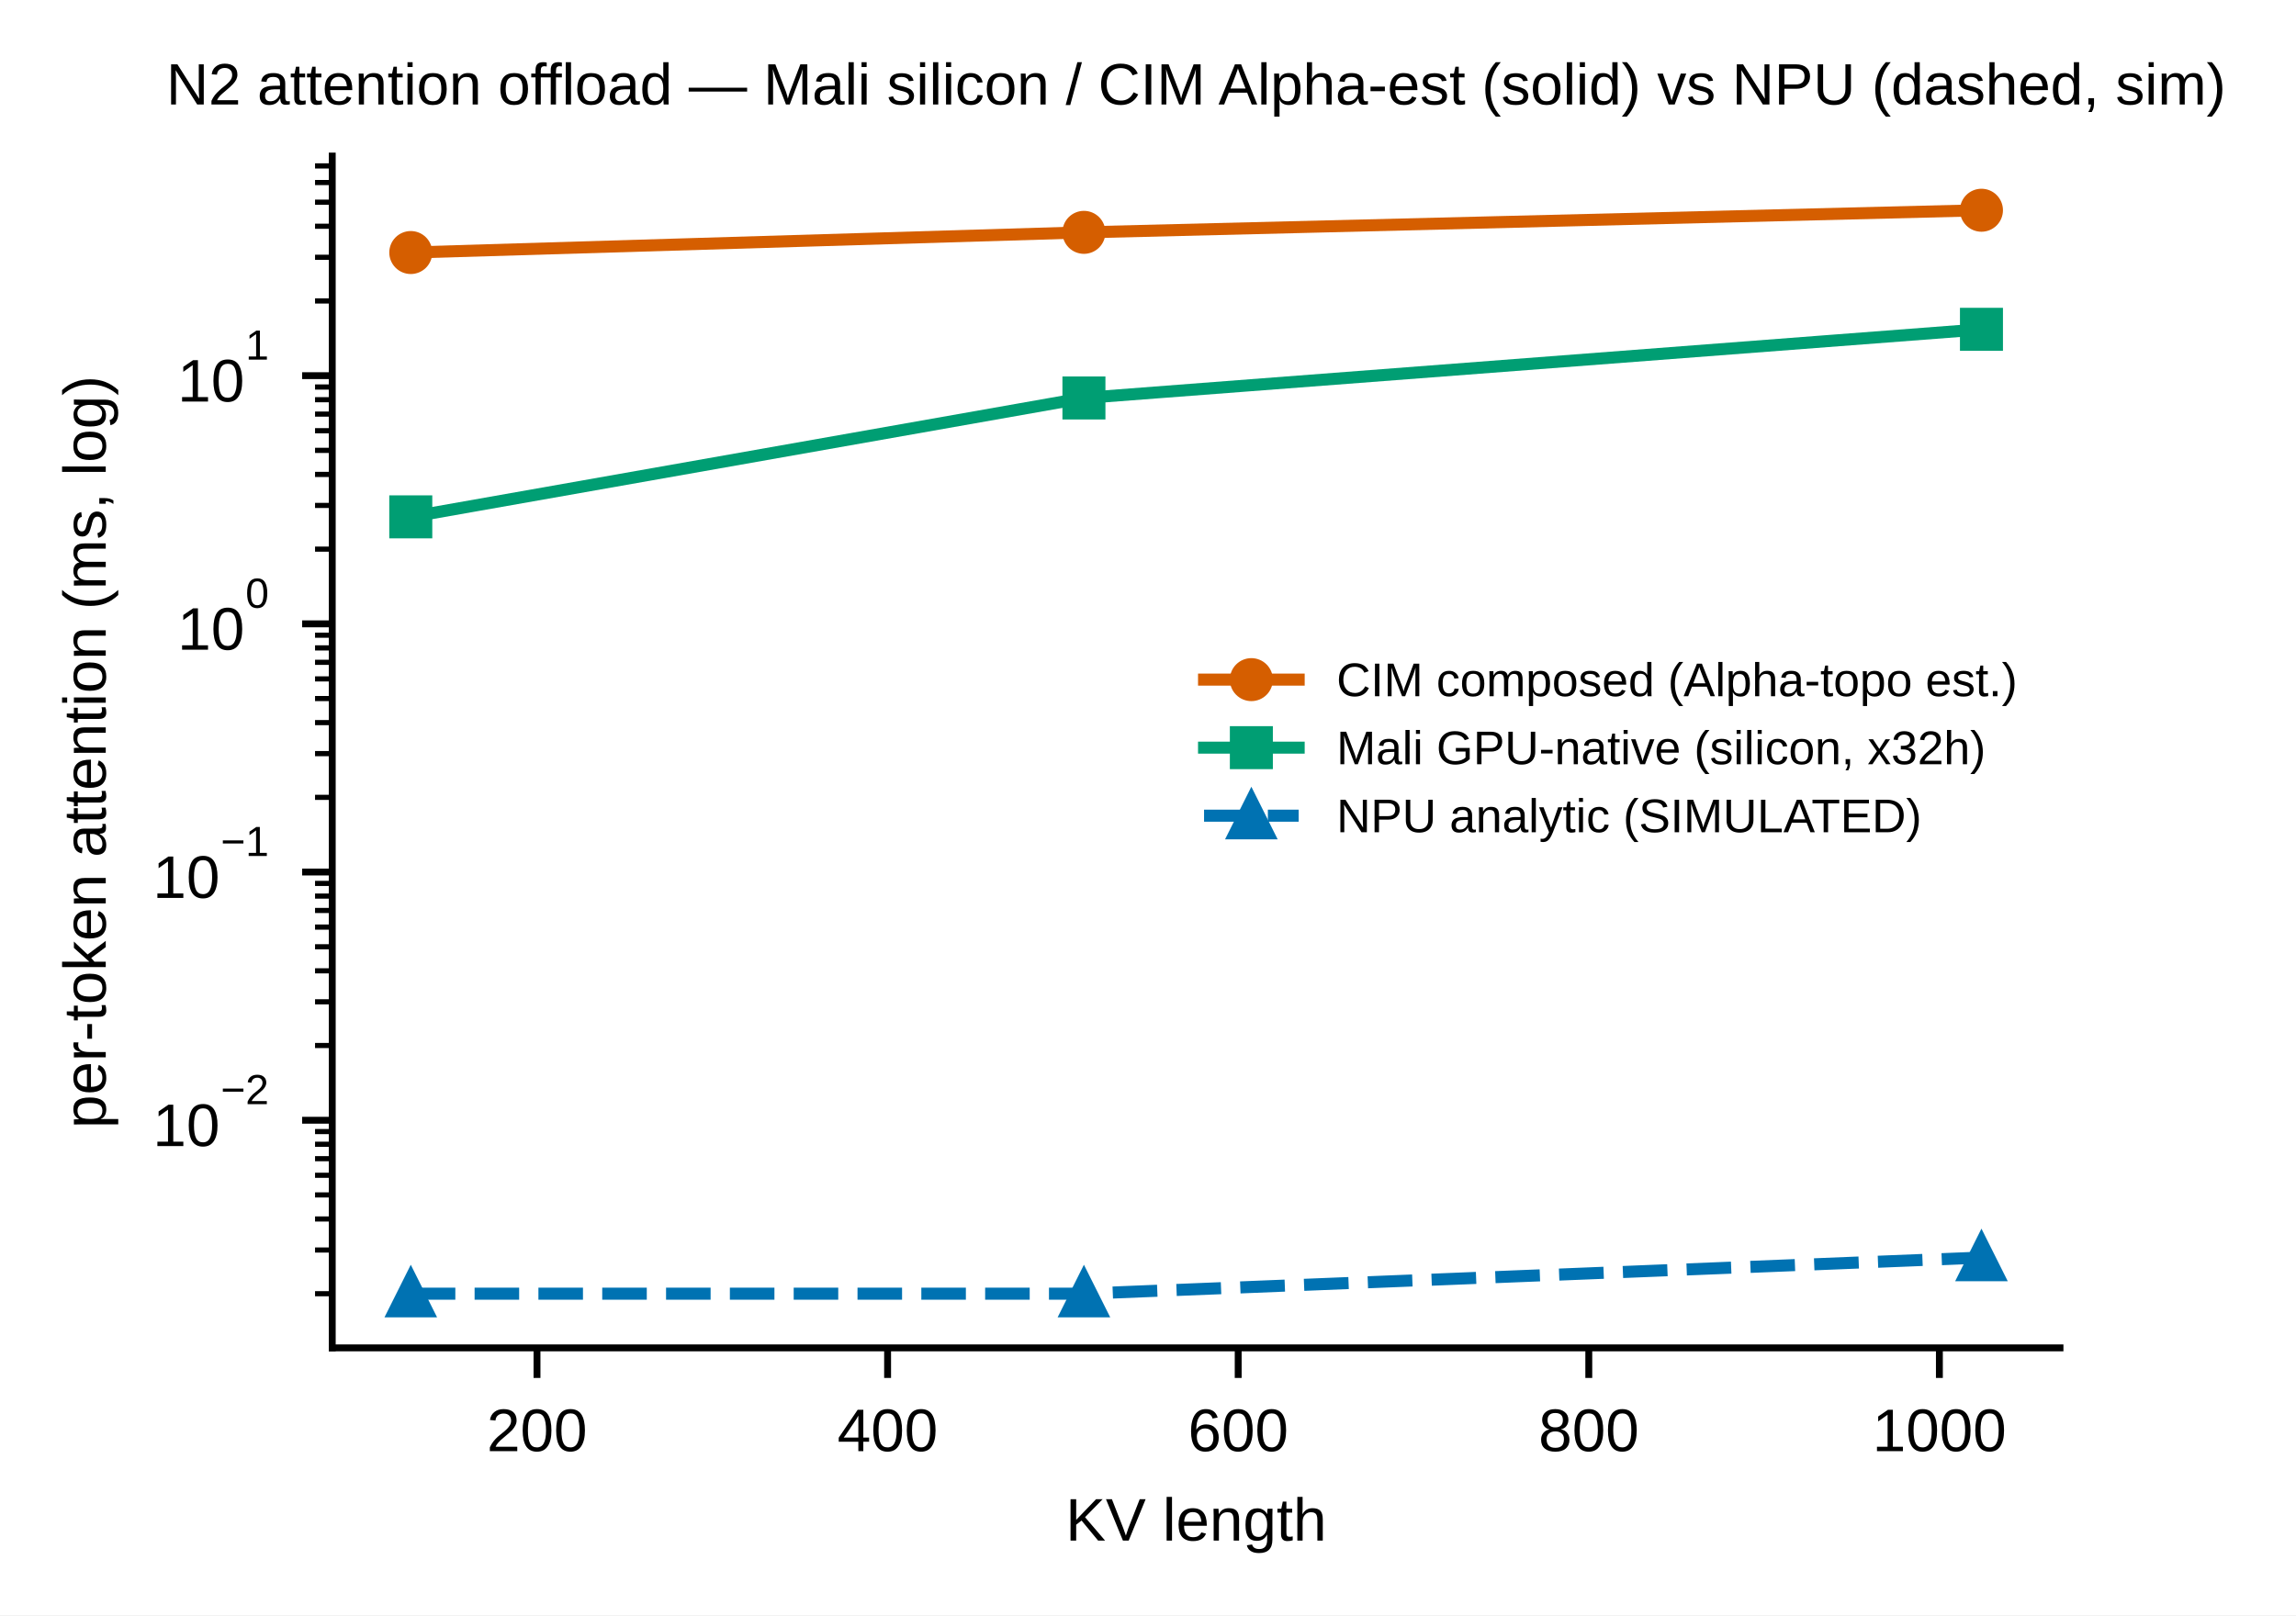
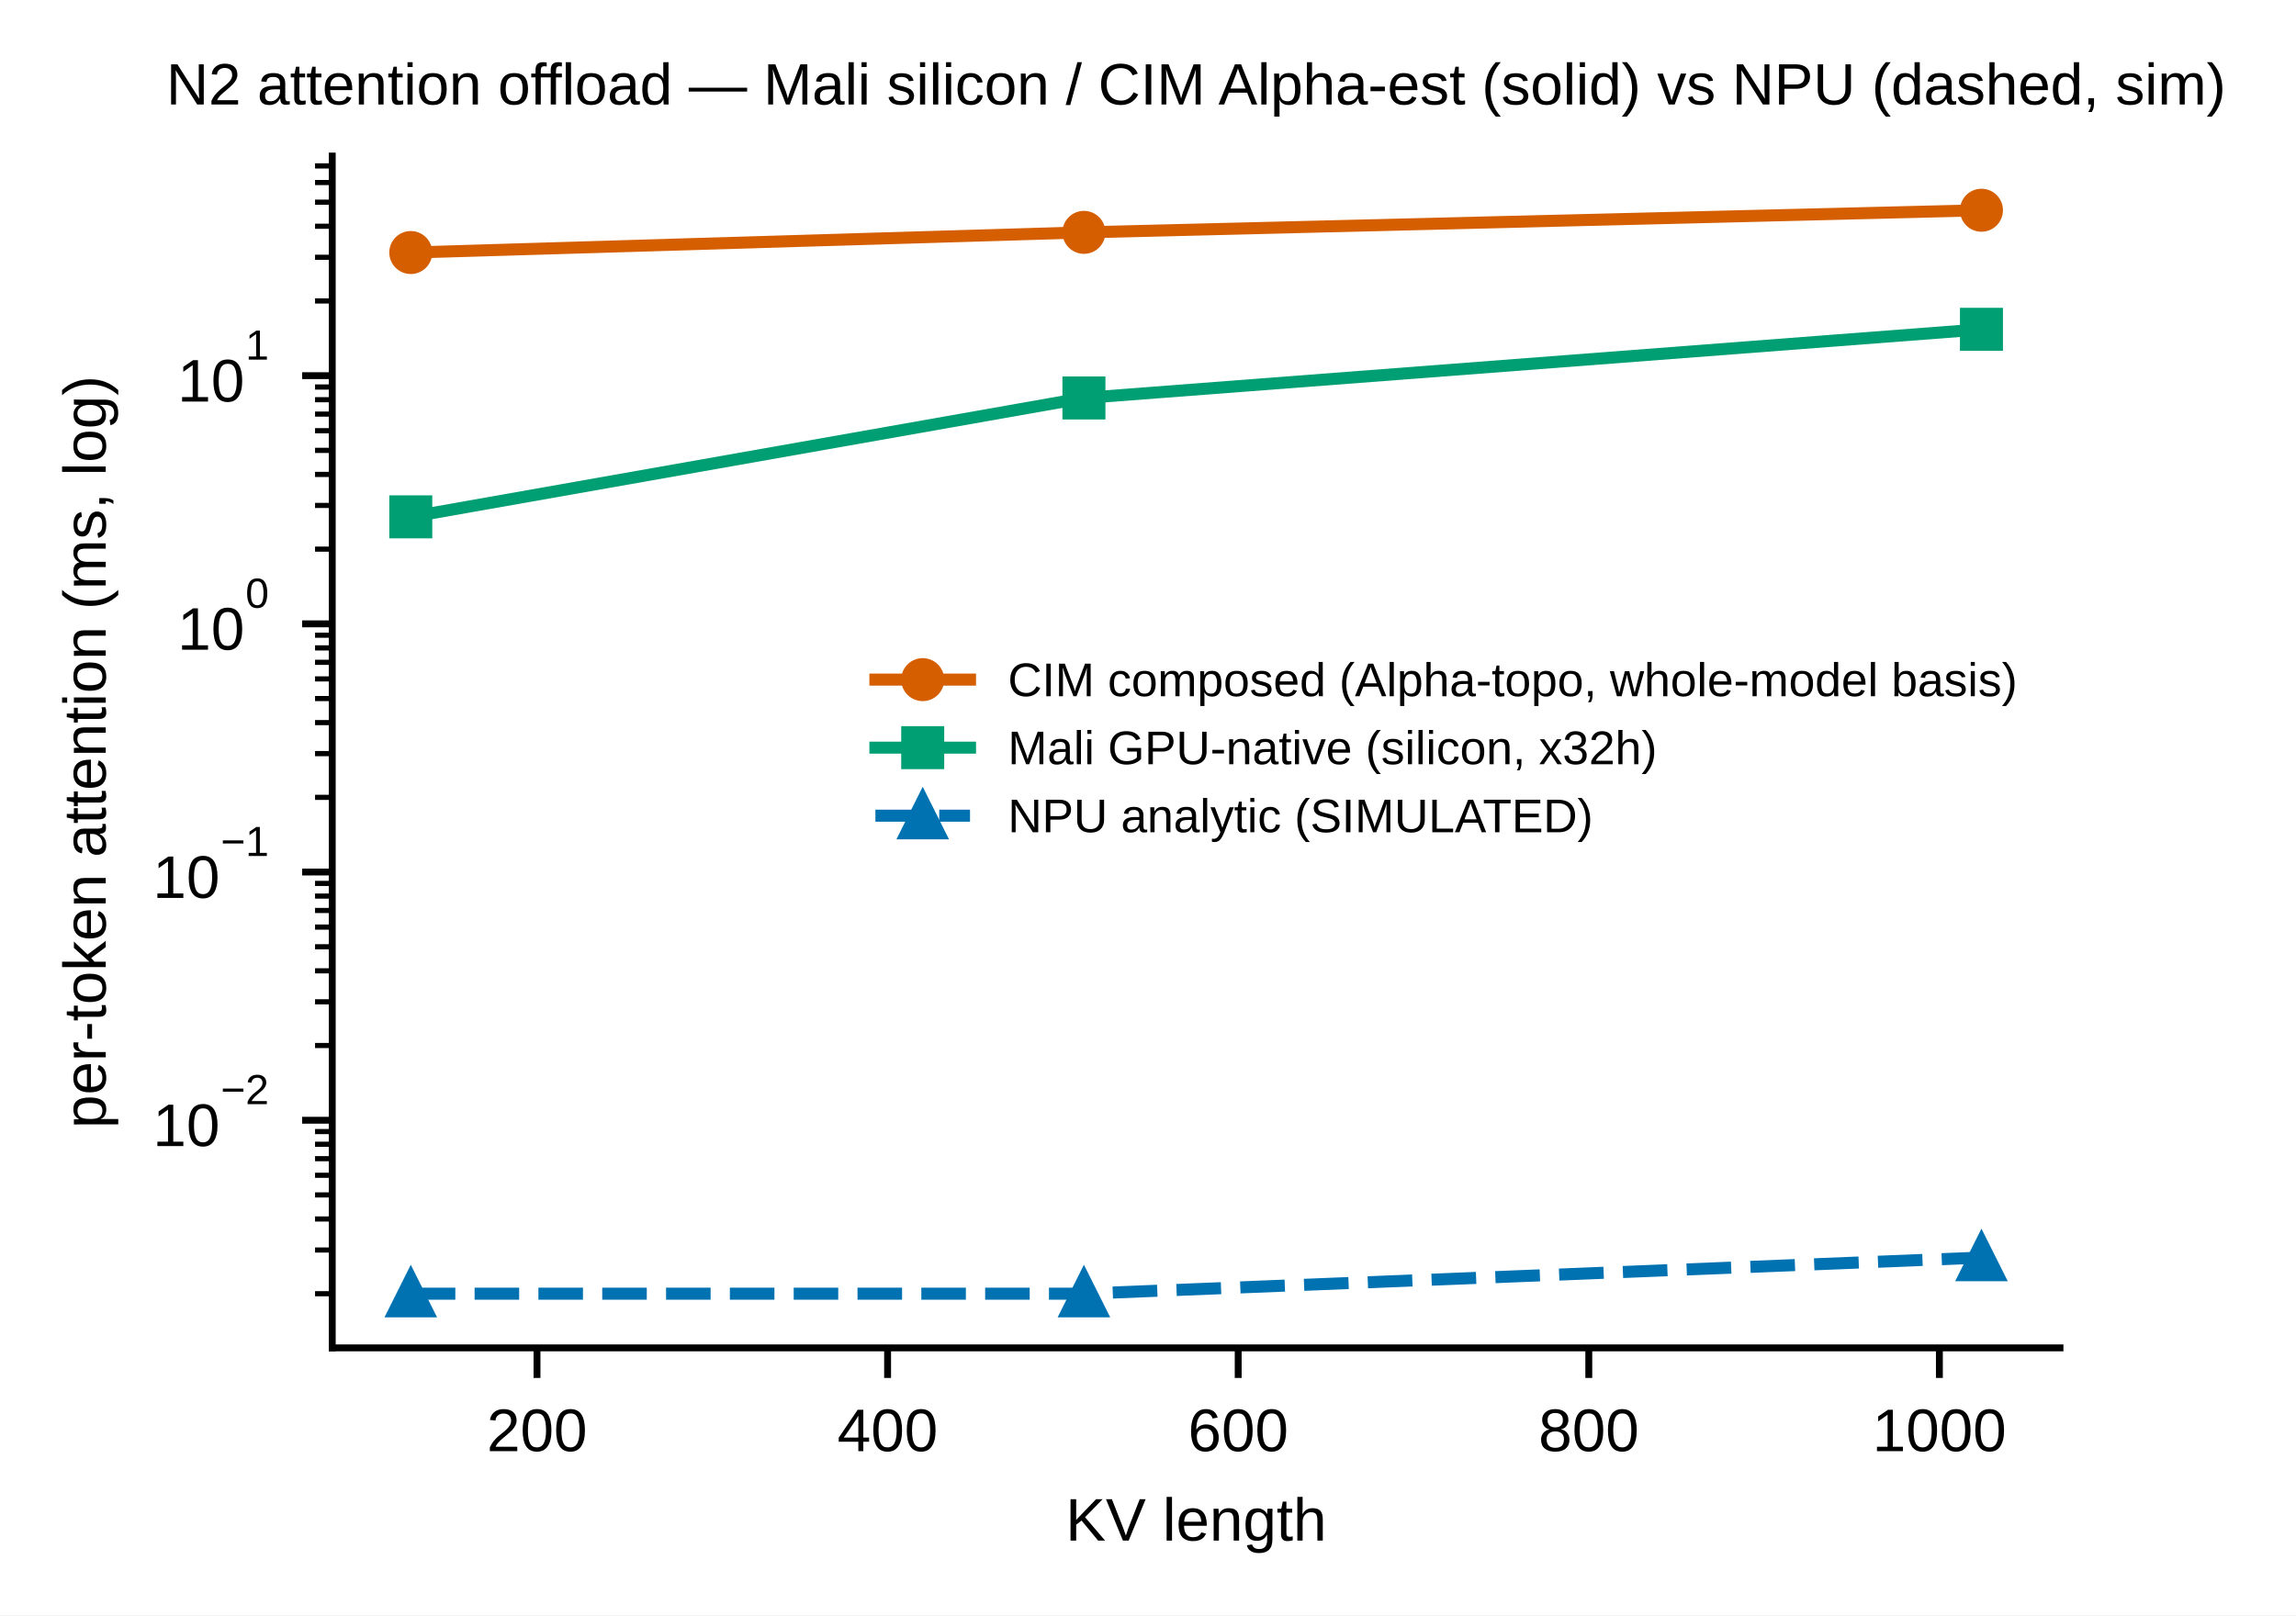
<svg xmlns="http://www.w3.org/2000/svg" xmlns:xlink="http://www.w3.org/1999/xlink" width="266.949pt" height="187.836pt" viewBox="0 0 266.949 187.836" version="1.1">
  <defs>
    <style type="text/css">*{stroke-linejoin: round; stroke-linecap: butt}</style>
  </defs>
  <g id="figure_1">
    <g id="patch_1">
      <path d="M 0 187.836  L 266.949 187.836  L 266.949 -0  L 0 -0  z " style="fill: #ffffff" />
    </g>
    <g id="axes_1">
      <g id="patch_2">
        <path d="M 38.629 156.75  L 239.509 156.75  L 239.509 18.15  L 38.629 18.15  z " style="fill: #ffffff" />
      </g>
      <g id="matplotlib.axis_1">
        <g id="xtick_1">
          <g id="line2d_1">
            <defs>
-               <path id="m21ec58f243" d="M 0 0  L 0 3.5  " style="stroke: #000000; stroke-width: 0.8" />
+               <path id="mdadb07cfc1" d="M 0 0  L 0 3.5  " style="stroke: #000000; stroke-width: 0.8" />
            </defs>
            <g>
-               <use xlink:href="#m21ec58f243" x="62.435" y="156.75" style="stroke: #000000; stroke-width: 0.8" />
+               <use xlink:href="#mdadb07cfc1" x="62.435" y="156.75" style="stroke: #000000; stroke-width: 0.8" />
            </g>
          </g>
          <g id="text_1">
            <text style="font-size: 7px; font-family: 'Arial', 'Helvetica', 'DejaVu Sans', sans-serif; text-anchor: middle" x="62.435" y="168.761" transform="rotate(-0 62.43465 168.7607)">200</text>
          </g>
        </g>
        <g id="xtick_2">
          <g id="line2d_2">
            <g>
-               <use xlink:href="#m21ec58f243" x="103.198" y="156.75" style="stroke: #000000; stroke-width: 0.8" />
+               <use xlink:href="#mdadb07cfc1" x="103.198" y="156.75" style="stroke: #000000; stroke-width: 0.8" />
            </g>
          </g>
          <g id="text_2">
            <text style="font-size: 7px; font-family: 'Arial', 'Helvetica', 'DejaVu Sans', sans-serif; text-anchor: middle" x="103.198" y="168.761" transform="rotate(-0 103.1976 168.7607)">400</text>
          </g>
        </g>
        <g id="xtick_3">
          <g id="line2d_3">
            <g>
-               <use xlink:href="#m21ec58f243" x="143.961" y="156.75" style="stroke: #000000; stroke-width: 0.8" />
+               <use xlink:href="#mdadb07cfc1" x="143.961" y="156.75" style="stroke: #000000; stroke-width: 0.8" />
            </g>
          </g>
          <g id="text_3">
            <text style="font-size: 7px; font-family: 'Arial', 'Helvetica', 'DejaVu Sans', sans-serif; text-anchor: middle" x="143.961" y="168.761" transform="rotate(-0 143.9606 168.7607)">600</text>
          </g>
        </g>
        <g id="xtick_4">
          <g id="line2d_4">
            <g>
-               <use xlink:href="#m21ec58f243" x="184.724" y="156.75" style="stroke: #000000; stroke-width: 0.8" />
+               <use xlink:href="#mdadb07cfc1" x="184.724" y="156.75" style="stroke: #000000; stroke-width: 0.8" />
            </g>
          </g>
          <g id="text_4">
            <text style="font-size: 7px; font-family: 'Arial', 'Helvetica', 'DejaVu Sans', sans-serif; text-anchor: middle" x="184.724" y="168.761" transform="rotate(-0 184.7236 168.7607)">800</text>
          </g>
        </g>
        <g id="xtick_5">
          <g id="line2d_5">
            <g>
-               <use xlink:href="#m21ec58f243" x="225.487" y="156.75" style="stroke: #000000; stroke-width: 0.8" />
+               <use xlink:href="#mdadb07cfc1" x="225.487" y="156.75" style="stroke: #000000; stroke-width: 0.8" />
            </g>
          </g>
          <g id="text_5">
            <text style="font-size: 7px; font-family: 'Arial', 'Helvetica', 'DejaVu Sans', sans-serif; text-anchor: middle" x="225.487" y="168.761" transform="rotate(-0 225.4866 168.7607)">1000</text>
          </g>
        </g>
        <g id="text_6">
          <text style="font-size: 7px; font-family: 'Arial', 'Helvetica', 'DejaVu Sans', sans-serif; text-anchor: middle" x="139.069" y="179.162" transform="rotate(-0 139.0691 179.1624)">KV length</text>
        </g>
      </g>
      <g id="matplotlib.axis_2">
        <g id="ytick_1">
          <g id="line2d_6">
            <defs>
-               <path id="m82c55f1e69" d="M 0 0  L -3.5 0  " style="stroke: #000000; stroke-width: 0.8" />
+               <path id="m2871bb16e6" d="M 0 0  L -3.5 0  " style="stroke: #000000; stroke-width: 0.8" />
            </defs>
            <g>
-               <use xlink:href="#m82c55f1e69" x="38.629" y="130.276" style="stroke: #000000; stroke-width: 0.8" />
+               <use xlink:href="#m2871bb16e6" x="38.629" y="130.276" style="stroke: #000000; stroke-width: 0.8" />
            </g>
          </g>
          <g id="text_7">
            <g transform="translate(17.76906 133.8854)">
              <text>
                <tspan x="0" y="-0.6" style="font-size: 7px; font-family: 'Arial'">1</tspan>
                <tspan x="3.893" y="-0.6" style="font-size: 7px; font-family: 'Arial'">0</tspan>
                <tspan x="7.908" y="-5.478" style="font-size: 4.9px; font-family: 'Arial'">−</tspan>
                <tspan x="10.77" y="-5.478" style="font-size: 4.9px; font-family: 'Arial'">2</tspan>
              </text>
            </g>
          </g>
        </g>
        <g id="ytick_2">
          <g id="line2d_7">
            <g>
-               <use xlink:href="#m82c55f1e69" x="38.629" y="101.413" style="stroke: #000000; stroke-width: 0.8" />
+               <use xlink:href="#m2871bb16e6" x="38.629" y="101.413" style="stroke: #000000; stroke-width: 0.8" />
            </g>
          </g>
          <g id="text_8">
            <g transform="translate(17.76906 105.0226)">
              <text>
                <tspan x="0" y="-0.6" style="font-size: 7px; font-family: 'Arial'">1</tspan>
                <tspan x="3.893" y="-0.6" style="font-size: 7px; font-family: 'Arial'">0</tspan>
                <tspan x="7.908" y="-5.478" style="font-size: 4.9px; font-family: 'Arial'">−</tspan>
                <tspan x="10.77" y="-5.478" style="font-size: 4.9px; font-family: 'Arial'">1</tspan>
              </text>
            </g>
          </g>
        </g>
        <g id="ytick_3">
          <g id="line2d_8">
            <g>
-               <use xlink:href="#m82c55f1e69" x="38.629" y="72.55" style="stroke: #000000; stroke-width: 0.8" />
+               <use xlink:href="#m2871bb16e6" x="38.629" y="72.55" style="stroke: #000000; stroke-width: 0.8" />
            </g>
          </g>
          <g id="text_9">
            <g transform="translate(20.63906 76.15982)">
              <text>
                <tspan x="0" y="-0.6" style="font-size: 7px; font-family: 'Arial'">1</tspan>
                <tspan x="3.893" y="-0.6" style="font-size: 7px; font-family: 'Arial'">0</tspan>
                <tspan x="7.908" y="-5.478" style="font-size: 4.9px; font-family: 'Arial'">0</tspan>
              </text>
            </g>
          </g>
        </g>
        <g id="ytick_4">
          <g id="line2d_9">
            <g>
-               <use xlink:href="#m82c55f1e69" x="38.629" y="43.688" style="stroke: #000000; stroke-width: 0.8" />
+               <use xlink:href="#m2871bb16e6" x="38.629" y="43.688" style="stroke: #000000; stroke-width: 0.8" />
            </g>
          </g>
          <g id="text_10">
            <g transform="translate(20.63906 47.29706)">
              <text>
                <tspan x="0" y="-0.6" style="font-size: 7px; font-family: 'Arial'">1</tspan>
                <tspan x="3.893" y="-0.6" style="font-size: 7px; font-family: 'Arial'">0</tspan>
                <tspan x="7.908" y="-5.478" style="font-size: 4.9px; font-family: 'Arial'">1</tspan>
              </text>
            </g>
          </g>
        </g>
        <g id="ytick_5">
          <g id="line2d_10">
            <defs>
-               <path id="ma0d2f703be" d="M 0 0  L -2 0  " style="stroke: #000000; stroke-width: 0.6" />
+               <path id="m0542d1aee4" d="M 0 0  L -2 0  " style="stroke: #000000; stroke-width: 0.6" />
            </defs>
            <g>
-               <use xlink:href="#ma0d2f703be" x="38.629" y="150.45" style="stroke: #000000; stroke-width: 0.6" />
+               <use xlink:href="#m0542d1aee4" x="38.629" y="150.45" style="stroke: #000000; stroke-width: 0.6" />
            </g>
          </g>
        </g>
        <g id="ytick_6">
          <g id="line2d_11">
            <g>
-               <use xlink:href="#ma0d2f703be" x="38.629" y="145.368" style="stroke: #000000; stroke-width: 0.6" />
+               <use xlink:href="#m0542d1aee4" x="38.629" y="145.368" style="stroke: #000000; stroke-width: 0.6" />
            </g>
          </g>
        </g>
        <g id="ytick_7">
          <g id="line2d_12">
            <g>
-               <use xlink:href="#ma0d2f703be" x="38.629" y="141.762" style="stroke: #000000; stroke-width: 0.6" />
+               <use xlink:href="#m0542d1aee4" x="38.629" y="141.762" style="stroke: #000000; stroke-width: 0.6" />
            </g>
          </g>
        </g>
        <g id="ytick_8">
          <g id="line2d_13">
            <g>
-               <use xlink:href="#ma0d2f703be" x="38.629" y="138.965" style="stroke: #000000; stroke-width: 0.6" />
+               <use xlink:href="#m0542d1aee4" x="38.629" y="138.965" style="stroke: #000000; stroke-width: 0.6" />
            </g>
          </g>
        </g>
        <g id="ytick_9">
          <g id="line2d_14">
            <g>
-               <use xlink:href="#ma0d2f703be" x="38.629" y="136.679" style="stroke: #000000; stroke-width: 0.6" />
+               <use xlink:href="#m0542d1aee4" x="38.629" y="136.679" style="stroke: #000000; stroke-width: 0.6" />
            </g>
          </g>
        </g>
        <g id="ytick_10">
          <g id="line2d_15">
            <g>
-               <use xlink:href="#ma0d2f703be" x="38.629" y="134.747" style="stroke: #000000; stroke-width: 0.6" />
+               <use xlink:href="#m0542d1aee4" x="38.629" y="134.747" style="stroke: #000000; stroke-width: 0.6" />
            </g>
          </g>
        </g>
        <g id="ytick_11">
          <g id="line2d_16">
            <g>
-               <use xlink:href="#ma0d2f703be" x="38.629" y="133.073" style="stroke: #000000; stroke-width: 0.6" />
+               <use xlink:href="#m0542d1aee4" x="38.629" y="133.073" style="stroke: #000000; stroke-width: 0.6" />
            </g>
          </g>
        </g>
        <g id="ytick_12">
          <g id="line2d_17">
            <g>
-               <use xlink:href="#ma0d2f703be" x="38.629" y="131.597" style="stroke: #000000; stroke-width: 0.6" />
+               <use xlink:href="#m0542d1aee4" x="38.629" y="131.597" style="stroke: #000000; stroke-width: 0.6" />
            </g>
          </g>
        </g>
        <g id="ytick_13">
          <g id="line2d_18">
            <g>
-               <use xlink:href="#ma0d2f703be" x="38.629" y="121.587" style="stroke: #000000; stroke-width: 0.6" />
+               <use xlink:href="#m0542d1aee4" x="38.629" y="121.587" style="stroke: #000000; stroke-width: 0.6" />
            </g>
          </g>
        </g>
        <g id="ytick_14">
          <g id="line2d_19">
            <g>
-               <use xlink:href="#ma0d2f703be" x="38.629" y="116.505" style="stroke: #000000; stroke-width: 0.6" />
+               <use xlink:href="#m0542d1aee4" x="38.629" y="116.505" style="stroke: #000000; stroke-width: 0.6" />
            </g>
          </g>
        </g>
        <g id="ytick_15">
          <g id="line2d_20">
            <g>
-               <use xlink:href="#ma0d2f703be" x="38.629" y="112.899" style="stroke: #000000; stroke-width: 0.6" />
+               <use xlink:href="#m0542d1aee4" x="38.629" y="112.899" style="stroke: #000000; stroke-width: 0.6" />
            </g>
          </g>
        </g>
        <g id="ytick_16">
          <g id="line2d_21">
            <g>
-               <use xlink:href="#ma0d2f703be" x="38.629" y="110.102" style="stroke: #000000; stroke-width: 0.6" />
+               <use xlink:href="#m0542d1aee4" x="38.629" y="110.102" style="stroke: #000000; stroke-width: 0.6" />
            </g>
          </g>
        </g>
        <g id="ytick_17">
          <g id="line2d_22">
            <g>
-               <use xlink:href="#ma0d2f703be" x="38.629" y="107.816" style="stroke: #000000; stroke-width: 0.6" />
+               <use xlink:href="#m0542d1aee4" x="38.629" y="107.816" style="stroke: #000000; stroke-width: 0.6" />
            </g>
          </g>
        </g>
        <g id="ytick_18">
          <g id="line2d_23">
            <g>
-               <use xlink:href="#ma0d2f703be" x="38.629" y="105.884" style="stroke: #000000; stroke-width: 0.6" />
+               <use xlink:href="#m0542d1aee4" x="38.629" y="105.884" style="stroke: #000000; stroke-width: 0.6" />
            </g>
          </g>
        </g>
        <g id="ytick_19">
          <g id="line2d_24">
            <g>
-               <use xlink:href="#ma0d2f703be" x="38.629" y="104.21" style="stroke: #000000; stroke-width: 0.6" />
+               <use xlink:href="#m0542d1aee4" x="38.629" y="104.21" style="stroke: #000000; stroke-width: 0.6" />
            </g>
          </g>
        </g>
        <g id="ytick_20">
          <g id="line2d_25">
            <g>
-               <use xlink:href="#ma0d2f703be" x="38.629" y="102.734" style="stroke: #000000; stroke-width: 0.6" />
+               <use xlink:href="#m0542d1aee4" x="38.629" y="102.734" style="stroke: #000000; stroke-width: 0.6" />
            </g>
          </g>
        </g>
        <g id="ytick_21">
          <g id="line2d_26">
            <g>
-               <use xlink:href="#ma0d2f703be" x="38.629" y="92.725" style="stroke: #000000; stroke-width: 0.6" />
+               <use xlink:href="#m0542d1aee4" x="38.629" y="92.725" style="stroke: #000000; stroke-width: 0.6" />
            </g>
          </g>
        </g>
        <g id="ytick_22">
          <g id="line2d_27">
            <g>
-               <use xlink:href="#ma0d2f703be" x="38.629" y="87.642" style="stroke: #000000; stroke-width: 0.6" />
+               <use xlink:href="#m0542d1aee4" x="38.629" y="87.642" style="stroke: #000000; stroke-width: 0.6" />
            </g>
          </g>
        </g>
        <g id="ytick_23">
          <g id="line2d_28">
            <g>
-               <use xlink:href="#ma0d2f703be" x="38.629" y="84.036" style="stroke: #000000; stroke-width: 0.6" />
+               <use xlink:href="#m0542d1aee4" x="38.629" y="84.036" style="stroke: #000000; stroke-width: 0.6" />
            </g>
          </g>
        </g>
        <g id="ytick_24">
          <g id="line2d_29">
            <g>
-               <use xlink:href="#ma0d2f703be" x="38.629" y="81.239" style="stroke: #000000; stroke-width: 0.6" />
+               <use xlink:href="#m0542d1aee4" x="38.629" y="81.239" style="stroke: #000000; stroke-width: 0.6" />
            </g>
          </g>
        </g>
        <g id="ytick_25">
          <g id="line2d_30">
            <g>
-               <use xlink:href="#ma0d2f703be" x="38.629" y="78.954" style="stroke: #000000; stroke-width: 0.6" />
+               <use xlink:href="#m0542d1aee4" x="38.629" y="78.954" style="stroke: #000000; stroke-width: 0.6" />
            </g>
          </g>
        </g>
        <g id="ytick_26">
          <g id="line2d_31">
            <g>
-               <use xlink:href="#ma0d2f703be" x="38.629" y="77.021" style="stroke: #000000; stroke-width: 0.6" />
+               <use xlink:href="#m0542d1aee4" x="38.629" y="77.021" style="stroke: #000000; stroke-width: 0.6" />
            </g>
          </g>
        </g>
        <g id="ytick_27">
          <g id="line2d_32">
            <g>
-               <use xlink:href="#ma0d2f703be" x="38.629" y="75.348" style="stroke: #000000; stroke-width: 0.6" />
+               <use xlink:href="#m0542d1aee4" x="38.629" y="75.348" style="stroke: #000000; stroke-width: 0.6" />
            </g>
          </g>
        </g>
        <g id="ytick_28">
          <g id="line2d_33">
            <g>
-               <use xlink:href="#ma0d2f703be" x="38.629" y="73.871" style="stroke: #000000; stroke-width: 0.6" />
+               <use xlink:href="#m0542d1aee4" x="38.629" y="73.871" style="stroke: #000000; stroke-width: 0.6" />
            </g>
          </g>
        </g>
        <g id="ytick_29">
          <g id="line2d_34">
            <g>
-               <use xlink:href="#ma0d2f703be" x="38.629" y="63.862" style="stroke: #000000; stroke-width: 0.6" />
+               <use xlink:href="#m0542d1aee4" x="38.629" y="63.862" style="stroke: #000000; stroke-width: 0.6" />
            </g>
          </g>
        </g>
        <g id="ytick_30">
          <g id="line2d_35">
            <g>
-               <use xlink:href="#ma0d2f703be" x="38.629" y="58.779" style="stroke: #000000; stroke-width: 0.6" />
+               <use xlink:href="#m0542d1aee4" x="38.629" y="58.779" style="stroke: #000000; stroke-width: 0.6" />
            </g>
          </g>
        </g>
        <g id="ytick_31">
          <g id="line2d_36">
            <g>
-               <use xlink:href="#ma0d2f703be" x="38.629" y="55.173" style="stroke: #000000; stroke-width: 0.6" />
+               <use xlink:href="#m0542d1aee4" x="38.629" y="55.173" style="stroke: #000000; stroke-width: 0.6" />
            </g>
          </g>
        </g>
        <g id="ytick_32">
          <g id="line2d_37">
            <g>
-               <use xlink:href="#ma0d2f703be" x="38.629" y="52.376" style="stroke: #000000; stroke-width: 0.6" />
+               <use xlink:href="#m0542d1aee4" x="38.629" y="52.376" style="stroke: #000000; stroke-width: 0.6" />
            </g>
          </g>
        </g>
        <g id="ytick_33">
          <g id="line2d_38">
            <g>
-               <use xlink:href="#ma0d2f703be" x="38.629" y="50.091" style="stroke: #000000; stroke-width: 0.6" />
+               <use xlink:href="#m0542d1aee4" x="38.629" y="50.091" style="stroke: #000000; stroke-width: 0.6" />
            </g>
          </g>
        </g>
        <g id="ytick_34">
          <g id="line2d_39">
            <g>
-               <use xlink:href="#ma0d2f703be" x="38.629" y="48.159" style="stroke: #000000; stroke-width: 0.6" />
+               <use xlink:href="#m0542d1aee4" x="38.629" y="48.159" style="stroke: #000000; stroke-width: 0.6" />
            </g>
          </g>
        </g>
        <g id="ytick_35">
          <g id="line2d_40">
            <g>
-               <use xlink:href="#ma0d2f703be" x="38.629" y="46.485" style="stroke: #000000; stroke-width: 0.6" />
+               <use xlink:href="#m0542d1aee4" x="38.629" y="46.485" style="stroke: #000000; stroke-width: 0.6" />
            </g>
          </g>
        </g>
        <g id="ytick_36">
          <g id="line2d_41">
            <g>
-               <use xlink:href="#ma0d2f703be" x="38.629" y="45.008" style="stroke: #000000; stroke-width: 0.6" />
+               <use xlink:href="#m0542d1aee4" x="38.629" y="45.008" style="stroke: #000000; stroke-width: 0.6" />
            </g>
          </g>
        </g>
        <g id="ytick_37">
          <g id="line2d_42">
            <g>
-               <use xlink:href="#ma0d2f703be" x="38.629" y="34.999" style="stroke: #000000; stroke-width: 0.6" />
+               <use xlink:href="#m0542d1aee4" x="38.629" y="34.999" style="stroke: #000000; stroke-width: 0.6" />
            </g>
          </g>
        </g>
        <g id="ytick_38">
          <g id="line2d_43">
            <g>
-               <use xlink:href="#ma0d2f703be" x="38.629" y="29.917" style="stroke: #000000; stroke-width: 0.6" />
+               <use xlink:href="#m0542d1aee4" x="38.629" y="29.917" style="stroke: #000000; stroke-width: 0.6" />
            </g>
          </g>
        </g>
        <g id="ytick_39">
          <g id="line2d_44">
            <g>
-               <use xlink:href="#ma0d2f703be" x="38.629" y="26.311" style="stroke: #000000; stroke-width: 0.6" />
+               <use xlink:href="#m0542d1aee4" x="38.629" y="26.311" style="stroke: #000000; stroke-width: 0.6" />
            </g>
          </g>
        </g>
        <g id="ytick_40">
          <g id="line2d_45">
            <g>
-               <use xlink:href="#ma0d2f703be" x="38.629" y="23.513" style="stroke: #000000; stroke-width: 0.6" />
+               <use xlink:href="#m0542d1aee4" x="38.629" y="23.513" style="stroke: #000000; stroke-width: 0.6" />
            </g>
          </g>
        </g>
        <g id="ytick_41">
          <g id="line2d_46">
            <g>
-               <use xlink:href="#ma0d2f703be" x="38.629" y="21.228" style="stroke: #000000; stroke-width: 0.6" />
+               <use xlink:href="#m0542d1aee4" x="38.629" y="21.228" style="stroke: #000000; stroke-width: 0.6" />
            </g>
          </g>
        </g>
        <g id="ytick_42">
          <g id="line2d_47">
            <g>
-               <use xlink:href="#ma0d2f703be" x="38.629" y="19.296" style="stroke: #000000; stroke-width: 0.6" />
+               <use xlink:href="#m0542d1aee4" x="38.629" y="19.296" style="stroke: #000000; stroke-width: 0.6" />
            </g>
          </g>
        </g>
        <g id="text_11">
          <text style="font-size: 7px; font-family: 'Arial', 'Helvetica', 'DejaVu Sans', sans-serif; text-anchor: middle" x="12.296" y="87.45" transform="rotate(-90 12.29578 87.45019)">per-token attention (ms, log)</text>
        </g>
      </g>
      <g id="line2d_48">
-         <path d="M 47.76 29.368  L 126.025 27.021  L 230.378 24.45  " clip-path="url(#pa296e62609)" style="fill: none; stroke: #d55e00; stroke-width: 1.4; stroke-linecap: square" />
+         <path d="M 47.76 29.368  L 126.025 27.021  L 230.378 24.45  " clip-path="url(#p79f4d9d8d7)" style="fill: none; stroke: #d55e00; stroke-width: 1.4; stroke-linecap: square" />
        <defs>
-           <path id="m774e785907" d="M 0 2  C 0.53 2 1.039 1.789 1.414 1.414  C 1.789 1.039 2 0.53 2 0  C 2 -0.53 1.789 -1.039 1.414 -1.414  C 1.039 -1.789 0.53 -2 0 -2  C -0.53 -2 -1.039 -1.789 -1.414 -1.414  C -1.789 -1.039 -2 -0.53 -2 0  C -2 0.53 -1.789 1.039 -1.414 1.414  C -1.039 1.789 -0.53 2 0 2  z " style="stroke: #d55e00" />
+           <path id="md5e64af5e1" d="M 0 2  C 0.53 2 1.039 1.789 1.414 1.414  C 1.789 1.039 2 0.53 2 0  C 2 -0.53 1.789 -1.039 1.414 -1.414  C 1.039 -1.789 0.53 -2 0 -2  C -0.53 -2 -1.039 -1.789 -1.414 -1.414  C -1.789 -1.039 -2 -0.53 -2 0  C -2 0.53 -1.789 1.039 -1.414 1.414  C -1.039 1.789 -0.53 2 0 2  z " style="stroke: #d55e00" />
        </defs>
-         <g clip-path="url(#pa296e62609)">
-           <use xlink:href="#m774e785907" x="47.76" y="29.368" style="fill: #d55e00; stroke: #d55e00" />
-           <use xlink:href="#m774e785907" x="126.025" y="27.021" style="fill: #d55e00; stroke: #d55e00" />
-           <use xlink:href="#m774e785907" x="230.378" y="24.45" style="fill: #d55e00; stroke: #d55e00" />
+         <g clip-path="url(#p79f4d9d8d7)">
+           <use xlink:href="#md5e64af5e1" x="47.76" y="29.368" style="fill: #d55e00; stroke: #d55e00" />
+           <use xlink:href="#md5e64af5e1" x="126.025" y="27.021" style="fill: #d55e00; stroke: #d55e00" />
+           <use xlink:href="#md5e64af5e1" x="230.378" y="24.45" style="fill: #d55e00; stroke: #d55e00" />
        </g>
      </g>
      <g id="line2d_49">
-         <path d="M 47.76 60.107  L 126.025 46.282  L 230.378 38.297  " clip-path="url(#pa296e62609)" style="fill: none; stroke: #009e73; stroke-width: 1.4; stroke-linecap: square" />
+         <path d="M 47.76 60.107  L 126.025 46.282  L 230.378 38.297  " clip-path="url(#p79f4d9d8d7)" style="fill: none; stroke: #009e73; stroke-width: 1.4; stroke-linecap: square" />
        <defs>
-           <path id="mb11d8a98b2" d="M -2 2  L 2 2  L 2 -2  L -2 -2  z " style="stroke: #009e73; stroke-linejoin: miter" />
+           <path id="m9e2d118a19" d="M -2 2  L 2 2  L 2 -2  L -2 -2  z " style="stroke: #009e73; stroke-linejoin: miter" />
        </defs>
-         <g clip-path="url(#pa296e62609)">
-           <use xlink:href="#mb11d8a98b2" x="47.76" y="60.107" style="fill: #009e73; stroke: #009e73; stroke-linejoin: miter" />
-           <use xlink:href="#mb11d8a98b2" x="126.025" y="46.282" style="fill: #009e73; stroke: #009e73; stroke-linejoin: miter" />
-           <use xlink:href="#mb11d8a98b2" x="230.378" y="38.297" style="fill: #009e73; stroke: #009e73; stroke-linejoin: miter" />
+         <g clip-path="url(#p79f4d9d8d7)">
+           <use xlink:href="#m9e2d118a19" x="47.76" y="60.107" style="fill: #009e73; stroke: #009e73; stroke-linejoin: miter" />
+           <use xlink:href="#m9e2d118a19" x="126.025" y="46.282" style="fill: #009e73; stroke: #009e73; stroke-linejoin: miter" />
+           <use xlink:href="#m9e2d118a19" x="230.378" y="38.297" style="fill: #009e73; stroke: #009e73; stroke-linejoin: miter" />
        </g>
      </g>
      <g id="line2d_50">
-         <path d="M 47.76 150.45  L 126.025 150.45  L 230.378 146.25  " clip-path="url(#pa296e62609)" style="fill: none; stroke-dasharray: 5.18,2.24; stroke-dashoffset: 0; stroke: #0072b2; stroke-width: 1.4" />
+         <path d="M 47.76 150.45  L 126.025 150.45  L 230.378 146.25  " clip-path="url(#p79f4d9d8d7)" style="fill: none; stroke-dasharray: 5.18,2.24; stroke-dashoffset: 0; stroke: #0072b2; stroke-width: 1.4" />
        <defs>
-           <path id="mbbc062c601" d="M 0 -2.25  L -2.25 2.25  L 2.25 2.25  z " style="stroke: #0072b2; stroke-linejoin: miter" />
+           <path id="m8dc76338be" d="M 0 -2.25  L -2.25 2.25  L 2.25 2.25  z " style="stroke: #0072b2; stroke-linejoin: miter" />
        </defs>
-         <g clip-path="url(#pa296e62609)">
-           <use xlink:href="#mbbc062c601" x="47.76" y="150.45" style="fill: #0072b2; stroke: #0072b2; stroke-linejoin: miter" />
-           <use xlink:href="#mbbc062c601" x="126.025" y="150.45" style="fill: #0072b2; stroke: #0072b2; stroke-linejoin: miter" />
-           <use xlink:href="#mbbc062c601" x="230.378" y="146.25" style="fill: #0072b2; stroke: #0072b2; stroke-linejoin: miter" />
+         <g clip-path="url(#p79f4d9d8d7)">
+           <use xlink:href="#m8dc76338be" x="47.76" y="150.45" style="fill: #0072b2; stroke: #0072b2; stroke-linejoin: miter" />
+           <use xlink:href="#m8dc76338be" x="126.025" y="150.45" style="fill: #0072b2; stroke: #0072b2; stroke-linejoin: miter" />
+           <use xlink:href="#m8dc76338be" x="230.378" y="146.25" style="fill: #0072b2; stroke: #0072b2; stroke-linejoin: miter" />
        </g>
      </g>
      <g id="patch_3">
        <path d="M 38.629 156.75  L 38.629 18.15  " style="fill: none; stroke: #000000; stroke-width: 0.8; stroke-linejoin: miter; stroke-linecap: square" />
      </g>
      <g id="patch_4">
        <path d="M 38.629 156.75  L 239.509 156.75  " style="fill: none; stroke: #000000; stroke-width: 0.8; stroke-linejoin: miter; stroke-linecap: square" />
      </g>
      <g id="text_12">
        <text style="font-size: 6.8px; font-family: 'Arial', 'Helvetica', 'DejaVu Sans', sans-serif; text-anchor: middle" x="139.069" y="12.15" transform="rotate(-0 139.0691 12.15019)">N2  attention offload — Mali silicon / CIM Alpha-est (solid) vs NPU (dashed, sim)</text>
      </g>
      <g id="legend_1">
        <g id="line2d_51">
-           <path d="M 139.992 79.037  L 145.492 79.037  L 150.992 79.037  " style="fill: none; stroke: #d55e00; stroke-width: 1.4; stroke-linecap: square" />
+           <path d="M 101.781 79.037  L 107.281 79.037  L 112.781 79.037  " style="fill: none; stroke: #d55e00; stroke-width: 1.4; stroke-linecap: square" />
          <g>
-             <use xlink:href="#m774e785907" x="145.492" y="79.037" style="fill: #d55e00; stroke: #d55e00" />
+             <use xlink:href="#md5e64af5e1" x="107.281" y="79.037" style="fill: #d55e00; stroke: #d55e00" />
          </g>
        </g>
        <g id="text_13">
-           <text style="font-size: 5.5px; font-family: 'Arial', 'Helvetica', 'DejaVu Sans', sans-serif; text-anchor: start" x="155.392" y="80.962" transform="rotate(-0 155.3917 80.96191)">CIM composed (Alpha-topo est.)</text>
+           <text style="font-size: 5.5px; font-family: 'Arial', 'Helvetica', 'DejaVu Sans', sans-serif; text-anchor: start" x="117.181" y="80.962" transform="rotate(-0 117.1813 80.96191)">CIM composed (Alpha-topo, whole-model basis)</text>
        </g>
        <g id="line2d_52">
-           <path d="M 139.992 86.948  L 145.492 86.948  L 150.992 86.948  " style="fill: none; stroke: #009e73; stroke-width: 1.4; stroke-linecap: square" />
+           <path d="M 101.781 86.948  L 107.281 86.948  L 112.781 86.948  " style="fill: none; stroke: #009e73; stroke-width: 1.4; stroke-linecap: square" />
          <g>
-             <use xlink:href="#mb11d8a98b2" x="145.492" y="86.948" style="fill: #009e73; stroke: #009e73; stroke-linejoin: miter" />
+             <use xlink:href="#m9e2d118a19" x="107.281" y="86.948" style="fill: #009e73; stroke: #009e73; stroke-linejoin: miter" />
          </g>
        </g>
        <g id="text_14">
-           <text style="font-size: 5.5px; font-family: 'Arial', 'Helvetica', 'DejaVu Sans', sans-serif; text-anchor: start" x="155.392" y="88.873" transform="rotate(-0 155.3917 88.87331)">Mali GPU-native (silicon, x32h)</text>
+           <text style="font-size: 5.5px; font-family: 'Arial', 'Helvetica', 'DejaVu Sans', sans-serif; text-anchor: start" x="117.181" y="88.873" transform="rotate(-0 117.1813 88.87331)">Mali GPU-native (silicon, x32h)</text>
        </g>
        <g id="line2d_53">
-           <path d="M 139.992 94.86  L 145.492 94.86  L 150.992 94.86  " style="fill: none; stroke-dasharray: 5.18,2.24; stroke-dashoffset: 0; stroke: #0072b2; stroke-width: 1.4" />
+           <path d="M 101.781 94.86  L 107.281 94.86  L 112.781 94.86  " style="fill: none; stroke-dasharray: 5.18,2.24; stroke-dashoffset: 0; stroke: #0072b2; stroke-width: 1.4" />
          <g>
-             <use xlink:href="#mbbc062c601" x="145.492" y="94.86" style="fill: #0072b2; stroke: #0072b2; stroke-linejoin: miter" />
+             <use xlink:href="#m8dc76338be" x="107.281" y="94.86" style="fill: #0072b2; stroke: #0072b2; stroke-linejoin: miter" />
          </g>
        </g>
        <g id="text_15">
-           <text style="font-size: 5.5px; font-family: 'Arial', 'Helvetica', 'DejaVu Sans', sans-serif; text-anchor: start" x="155.392" y="96.785" transform="rotate(-0 155.3917 96.78472)">NPU analytic (SIMULATED)</text>
+           <text style="font-size: 5.5px; font-family: 'Arial', 'Helvetica', 'DejaVu Sans', sans-serif; text-anchor: start" x="117.181" y="96.785" transform="rotate(-0 117.1813 96.78472)">NPU analytic (SIMULATED)</text>
        </g>
      </g>
    </g>
  </g>
  <defs>
-     <clipPath id="pa296e62609">
+     <clipPath id="p79f4d9d8d7">
      <rect x="38.629" y="18.15" width="200.88" height="138.6" />
    </clipPath>
  </defs>
</svg>
